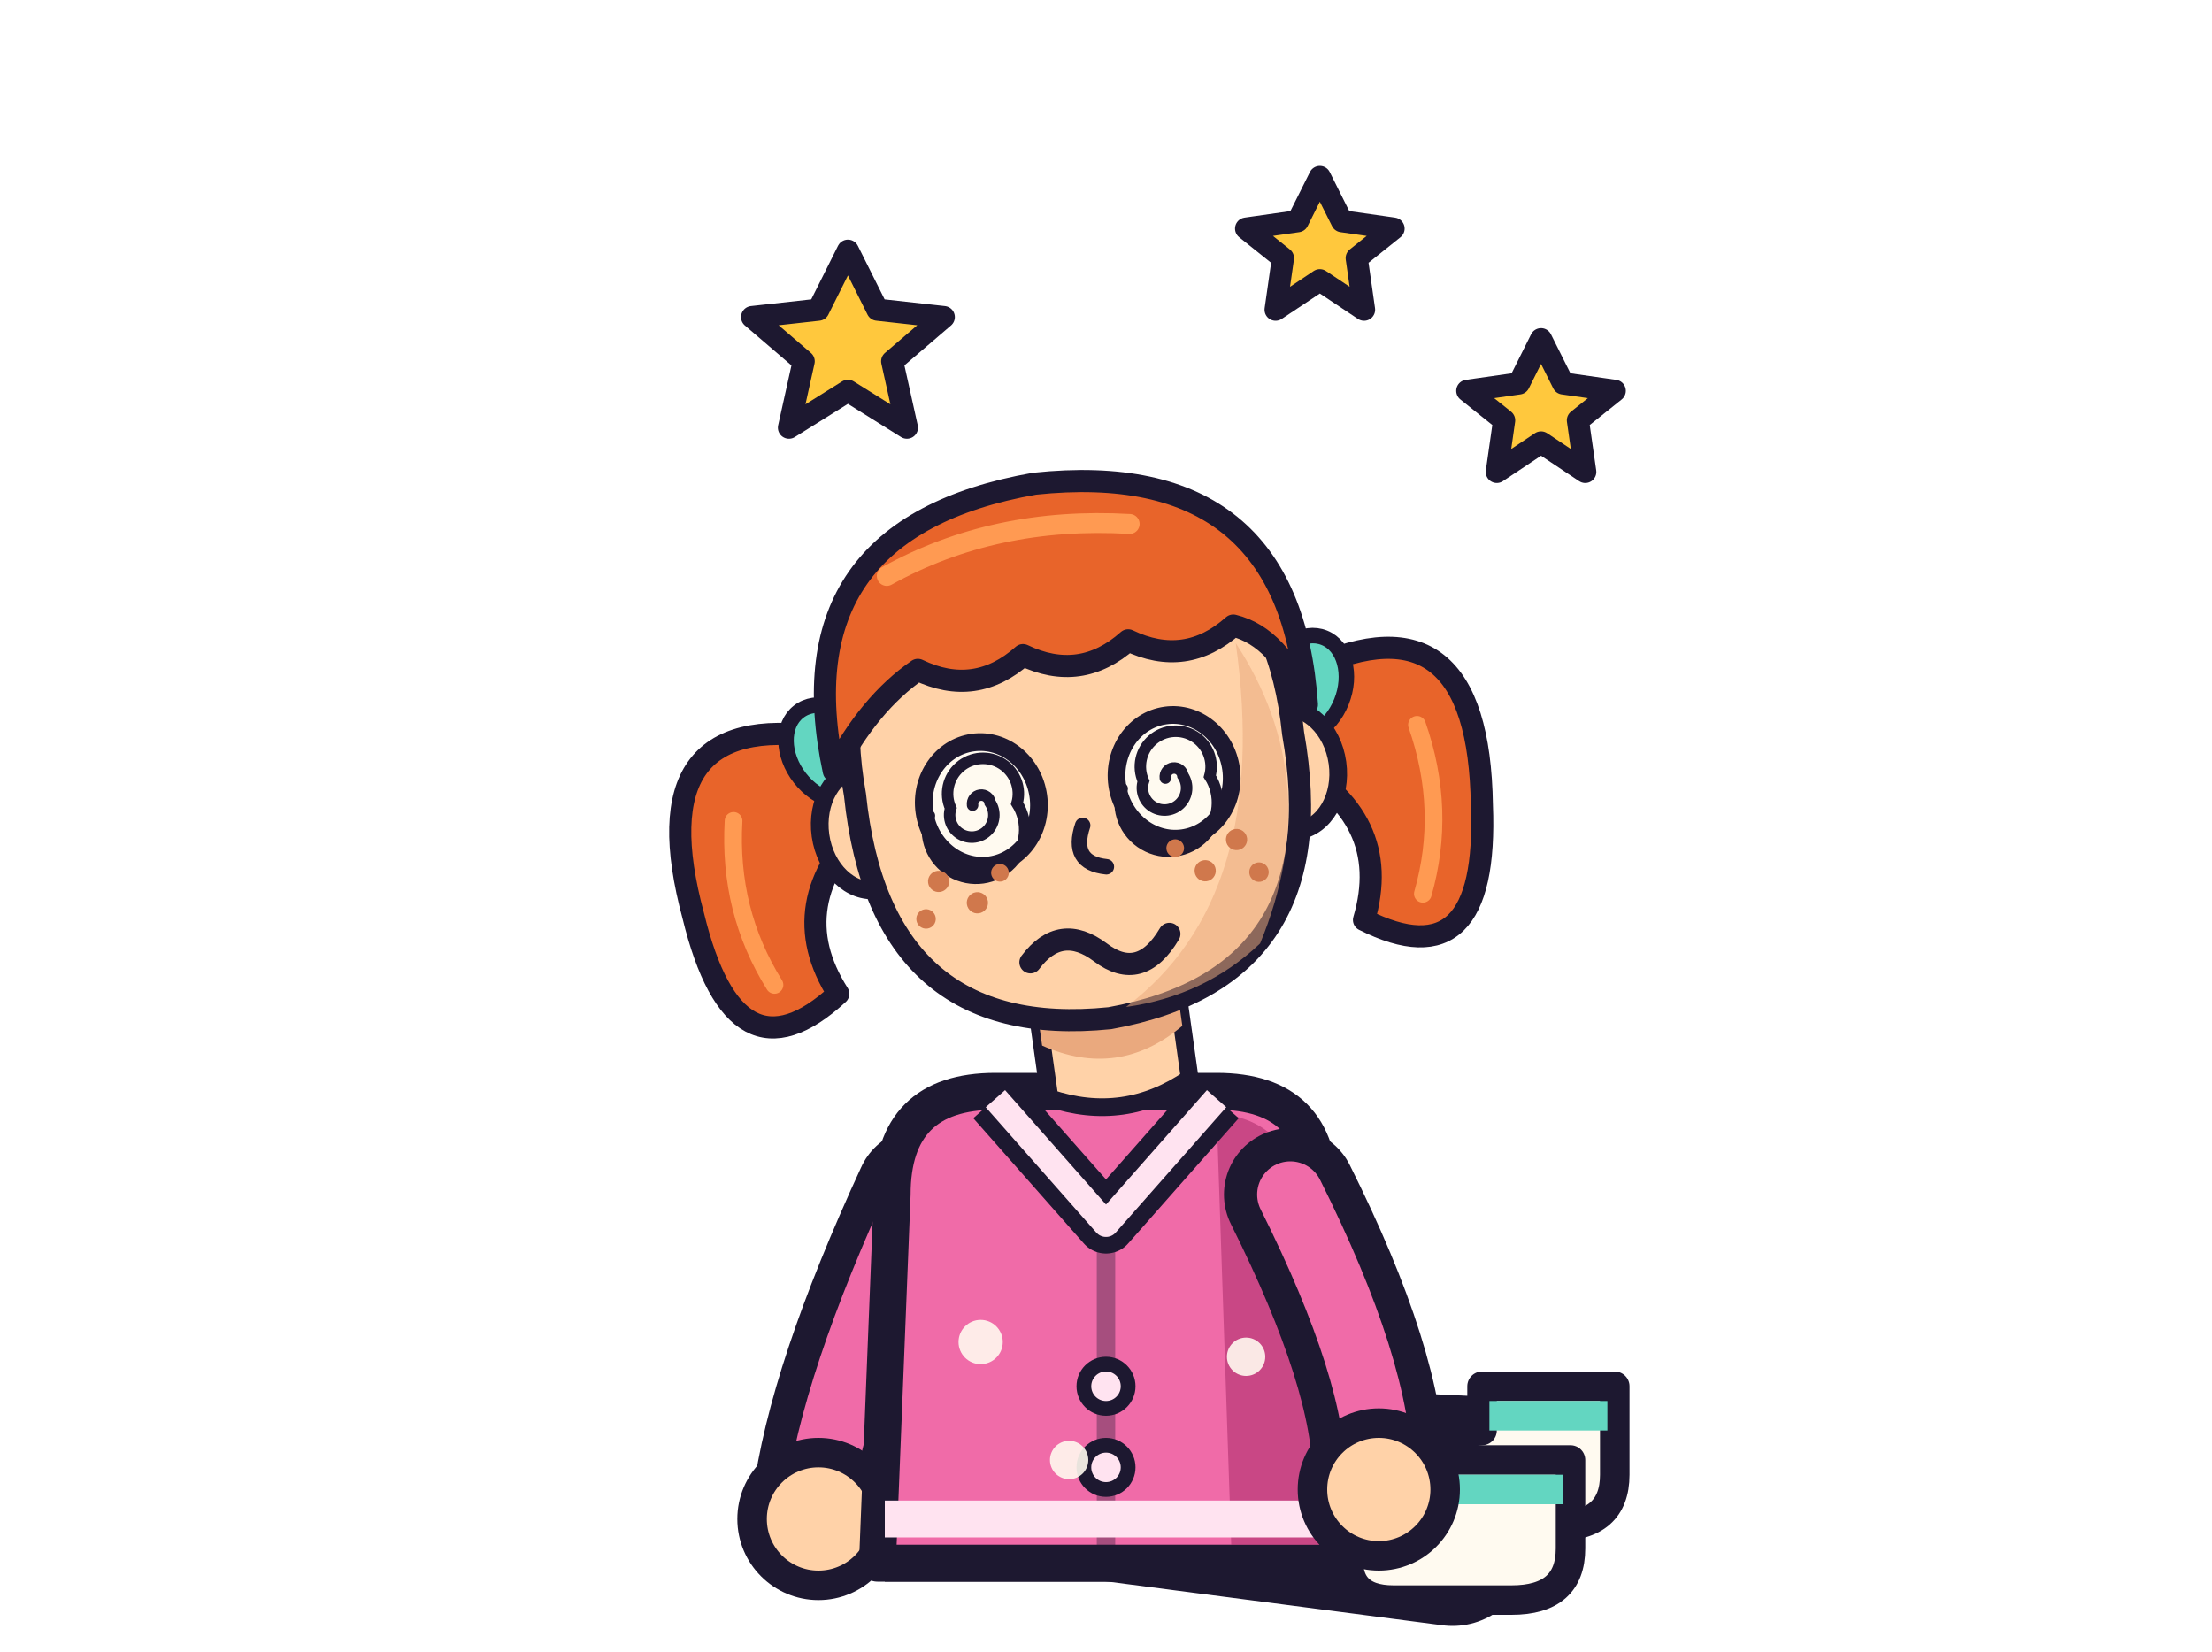
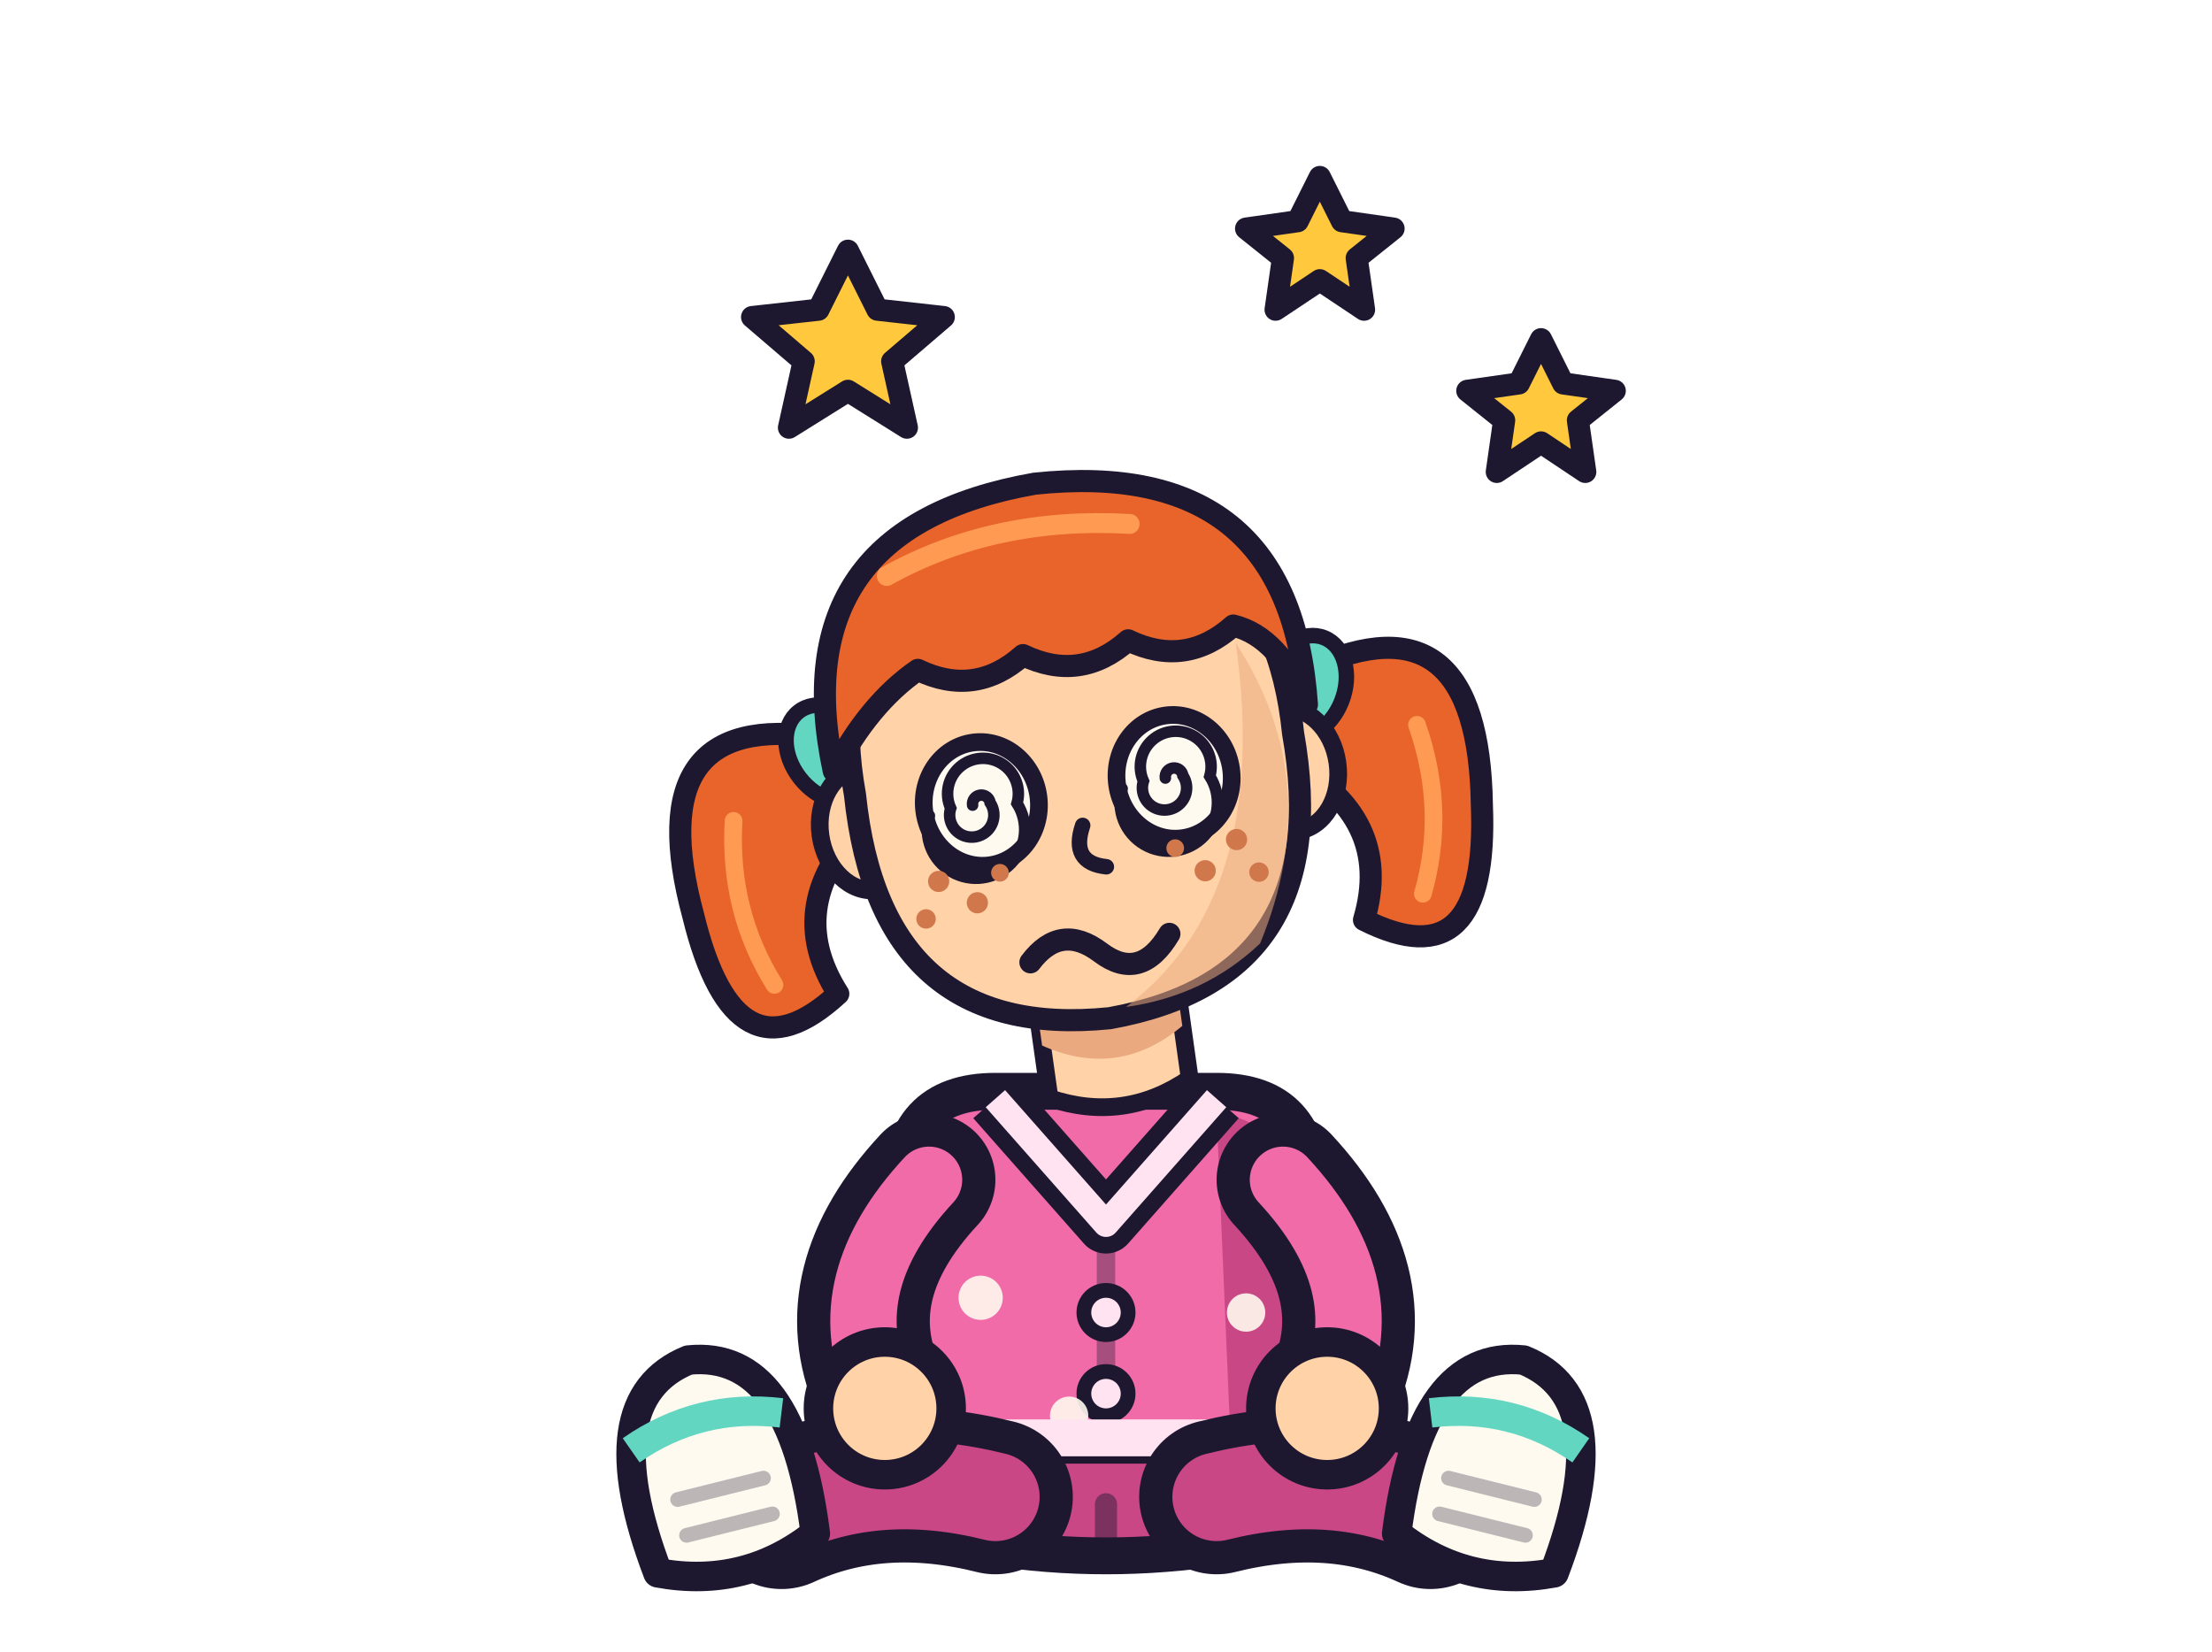
<svg xmlns="http://www.w3.org/2000/svg" viewBox="0 0 300 224" width="300" height="224">
  <g transform="translate(75 0)">
-     <path d="M50 162 Q38 188 36 204" fill="none" stroke="#1d1830" stroke-width="18" stroke-linecap="round" stroke-linejoin="round" />
-     <path d="M50 162 Q38 188 36 204" fill="none" stroke="#f06ba8" stroke-width="9" stroke-linecap="round" stroke-linejoin="round" />
-     <circle cx="36" cy="206" r="9" fill="#ffd2a8" stroke="#1d1830" stroke-width="4" />
-     <path d="M86 198 L128 200" fill="none" stroke="#1d1830" stroke-width="21" stroke-linecap="round" stroke-linejoin="round" />
-     <path d="M86 198 L128 200" fill="none" stroke="#c94785" stroke-width="12" stroke-linecap="round" stroke-linejoin="round" />
-     <path d="M76 204 L122 210" fill="none" stroke="#1d1830" stroke-width="21" stroke-linecap="round" stroke-linejoin="round" />
-     <path d="M76 204 L122 210" fill="none" stroke="#c94785" stroke-width="12" stroke-linecap="round" stroke-linejoin="round" />
-     <path d="M144 188 L144 200 Q144 207 136 207 L120 207 Q113 207 114 200 Q116 195 126 194 L126 188 Z" fill="#fffaf0" stroke="#1d1830" stroke-width="4" stroke-linejoin="round" />
-     <path d="M143 192 L127 192" stroke="#63d6c1" stroke-width="4" />
-     <path d="M138 198 L138 210 Q138 217 130 217 L114 217 Q107 217 108 210 Q110 205 120 204 L120 198 Z" fill="#fffaf0" stroke="#1d1830" stroke-width="4" stroke-linejoin="round" />
-     <path d="M137 202 L121 202" stroke="#63d6c1" stroke-width="4" />
-     <path d="M46 162 Q46 148 60 148 L90 148 Q104 148 104 162 L106 212 L44 212 Z" fill="#f06ba8" stroke="#1d1830" stroke-width="5" stroke-linejoin="round" />
-     <path d="M90 151 Q101 152 101 164 L104 210 L92 210 Z" fill="#c94785" />
-     <path d="M75 166 L75 210" stroke="#1d1830" stroke-width="2.5" opacity="0.35" />
+     <path d="M47 162 Q47 148 60 148 L90 148 Q103 148 103 162 L105 200 L45 200 Z" fill="#f06ba8" stroke="#1d1830" stroke-width="5" stroke-linejoin="round" />
+     <path d="M90 151 Q100 152 100 164 L103 198 L92 198 Z" fill="#c94785" />
+     <path d="M75 166 L75 196" stroke="#1d1830" stroke-width="2.5" opacity="0.35" />
    <g fill="#ffe3f0" stroke="#1d1830" stroke-width="2">
-       <circle cx="75" cy="188" r="3" />
-       <circle cx="75" cy="199" r="3" />
+       <circle cx="75" cy="178" r="3" />
+       <circle cx="75" cy="189" r="3" />
    </g>
    <path d="M60 149 L75 166 L90 149" fill="none" stroke="#1d1830" stroke-width="8" stroke-linejoin="round" />
    <path d="M60 149 L75 166 L90 149" fill="none" stroke="#ffe3f0" stroke-width="3.5" stroke-linejoin="round" />
-     <path d="M45 206 L105 206" stroke="#ffe3f0" stroke-width="5" />
-     <path d="M45 212 L105 212" stroke="#1d1830" stroke-width="5" />
-     <g fill="#fffaf0" opacity="0.9">
-       <circle cx="58" cy="182" r="3" />
-       <circle cx="70" cy="198" r="2.6" />
-       <circle cx="94" cy="184" r="2.6" />
+     <g transform="translate(0 -6)">
+       <g fill="#fffaf0" opacity="0.9">
+         <circle cx="58" cy="182" r="3" />
+         <circle cx="70" cy="198" r="2.6" />
+         <circle cx="94" cy="184" r="2.6" />
+       </g>
    </g>
-     <path d="M100 162 Q112 186 112 200" fill="none" stroke="#1d1830" stroke-width="18" stroke-linecap="round" stroke-linejoin="round" />
-     <path d="M100 162 Q112 186 112 200" fill="none" stroke="#f06ba8" stroke-width="9" stroke-linecap="round" stroke-linejoin="round" />
-     <circle cx="112" cy="202" r="9" fill="#ffd2a8" stroke="#1d1830" stroke-width="4" />
+     <path d="M46 196 L104 196 L107 206 Q75 216 43 206 Z" fill="#c94785" stroke="#1d1830" stroke-width="5" stroke-linejoin="round" />
+     <path d="M46 195 L104 195" stroke="#ffe3f0" stroke-width="5" />
+     <path d="M60 203 Q44 199 31 205" fill="none" stroke="#1d1830" stroke-width="21" stroke-linecap="round" stroke-linejoin="round" />
+     <path d="M60 203 Q44 199 31 205" fill="none" stroke="#c94785" stroke-width="12" stroke-linecap="round" stroke-linejoin="round" />
+     <path d="M90 203 Q106 199 119 205" fill="none" stroke="#1d1830" stroke-width="21" stroke-linecap="round" stroke-linejoin="round" />
+     <path d="M90 203 Q106 199 119 205" fill="none" stroke="#c94785" stroke-width="12" stroke-linecap="round" stroke-linejoin="round" />
+     <path d="M75 204 L75 211" stroke="#1d1830" stroke-width="3" stroke-linecap="round" opacity="0.45" />
+     <g transform="translate(22 199) rotate(-14)">
+       <path d="M-11 12 Q-14 -13 0 -15 Q14 -13 11 12 Q0 17 -11 12 Z" fill="#fffaf0" stroke="#1d1830" stroke-width="4" stroke-linejoin="round" />
+       <path d="M-10.5 -5 Q0 -9 10.5 -5" fill="none" stroke="#63d6c1" stroke-width="4" />
+       <path d="M-6 3 L6 3 M-6 8 L6 8" stroke="#1d1830" stroke-width="2" stroke-linecap="round" opacity="0.3" />
+     </g>
+     <g transform="translate(128 199) rotate(14)">
+       <path d="M-11 12 Q-14 -13 0 -15 Q14 -13 11 12 Q0 17 -11 12 Z" fill="#fffaf0" stroke="#1d1830" stroke-width="4" stroke-linejoin="round" />
+       <path d="M-10.5 -5 Q0 -9 10.5 -5" fill="none" stroke="#63d6c1" stroke-width="4" />
+       <path d="M-6 3 L6 3 M-6 8 L6 8" stroke="#1d1830" stroke-width="2" stroke-linecap="round" opacity="0.3" />
+     </g>
+     <path d="M51 160 Q38 174 44 188" fill="none" stroke="#1d1830" stroke-width="18" stroke-linecap="round" stroke-linejoin="round" />
+     <path d="M51 160 Q38 174 44 188" fill="none" stroke="#f06ba8" stroke-width="9" stroke-linecap="round" stroke-linejoin="round" />
+     <circle cx="45" cy="191" r="9" fill="#ffd2a8" stroke="#1d1830" stroke-width="4" />
+     <path d="M99 160 Q112 174 106 188" fill="none" stroke="#1d1830" stroke-width="18" stroke-linecap="round" stroke-linejoin="round" />
+     <path d="M99 160 Q112 174 106 188" fill="none" stroke="#f06ba8" stroke-width="9" stroke-linecap="round" stroke-linejoin="round" />
+     <circle cx="105" cy="191" r="9" fill="#ffd2a8" stroke="#1d1830" stroke-width="4" />
    <g transform="translate(11 40) rotate(-8 60 66) scale(0.6)">
      <g>
        <g fill="#e8642a" stroke="#1d1830" stroke-width="5" stroke-linejoin="round" stroke-linecap="round">
          <path d="M44 92 Q4 80 10 128 Q14 168 40 150 Q30 128 52 112 Z" />
          <path d="M156 92 Q196 80 190 128 Q186 168 160 150 Q170 128 148 112 Z" />
        </g>
        <path d="M22 108 Q18 128 26 146 M178 108 Q182 128 174 146" fill="none" stroke="#ff9a52" stroke-width="4" stroke-linecap="round" />
        <g fill="#63d6c1" stroke="#1d1830" stroke-width="3.5" stroke-linejoin="round" stroke-linecap="round">
          <ellipse cx="46" cy="96" rx="9" ry="12" transform="rotate(-30 46 96)" />
          <ellipse cx="154" cy="96" rx="9" ry="12" transform="rotate(30 154 96)" />
        </g>
        <g>
          <path d="M84 150 L84 180 Q100 188 116 180 L116 150 Z" fill="#ffd2a8" stroke="#1d1830" stroke-width="4" stroke-linejoin="round" stroke-linecap="round" />
          <path d="M84 158 Q100 170 116 158 L116 168 Q100 178 84 168 Z" fill="#eaa97e" />
        </g>
        <ellipse cx="52" cy="114" rx="11" ry="14" fill="#ffd2a8" stroke="#1d1830" stroke-width="4" stroke-linejoin="round" stroke-linecap="round" />
        <ellipse cx="148" cy="114" rx="11" ry="14" fill="#ffd2a8" stroke="#1d1830" stroke-width="4" stroke-linejoin="round" stroke-linecap="round" />
        <path d="M50 106 Q48 54 100 52 Q152 54 150 106 Q152 162 100 164 Q48 162 50 106 Z" fill="#ffd2a8" stroke="#1d1830" stroke-width="5" stroke-linejoin="round" stroke-linecap="round" />
        <path d="M140 84 Q156 118 136 152 Q122 162 104 162 Q140 142 140 84 Z" fill="#eaa97e" opacity="0.55" />
        <path d="M46 100 Q42 44 100 42 Q158 44 154 100 Q150 84 140 80 Q128 88 116 80 Q104 88 92 80 Q80 88 68 80 Q56 86 46 100 Z" fill="#e8642a" stroke="#1d1830" stroke-width="5" stroke-linejoin="round" stroke-linecap="round" />
        <path d="M64 58 Q90 48 120 54" fill="none" stroke="#ff9a52" stroke-width="4.5" stroke-linecap="round" />
        <g transform="translate(0 0)">
          <g>
            <ellipse cx="78" cy="112" rx="13" ry="14" fill="#fffaf0" stroke="#1d1830" stroke-width="4" stroke-linejoin="round" stroke-linecap="round" />
            <ellipse cx="122" cy="112" rx="13" ry="14" fill="#fffaf0" stroke="#1d1830" stroke-width="4" stroke-linejoin="round" stroke-linecap="round" />
            <path d="M78 112 m-2 0 a2 2 0 1 1 4 0 a5 5 0 1 1 -9 0 a8 8 0 1 1 15 1 a11 11 0 1 1 -20 0" fill="none" stroke="#1d1830" stroke-width="2.6" stroke-linecap="round" />
            <path d="M122 112 m-2 0 a2 2 0 1 1 4 0 a5 5 0 1 1 -9 0 a8 8 0 1 1 15 1 a11 11 0 1 1 -20 0" fill="none" stroke="#1d1830" stroke-width="2.6" stroke-linecap="round" />
          </g>
          <g fill="#d0784c">
            <circle cx="66" cy="128" r="2.4" />
            <circle cx="74" cy="134" r="2.4" />
            <circle cx="62" cy="136" r="2.2" />
            <circle cx="80" cy="128" r="2" />
            <circle cx="134" cy="128" r="2.4" />
            <circle cx="126" cy="134" r="2.4" />
            <circle cx="138" cy="136" r="2.2" />
            <circle cx="120" cy="128" r="2" />
          </g>
          <path d="M100 120 Q96 128 104 130" fill="none" stroke="#1d1830" stroke-width="3.5" stroke-linejoin="round" stroke-linecap="round" />
          <path d="M84 149 Q92 141 100 149 Q108 157 116 147" fill="none" stroke="#1d1830" stroke-width="5" stroke-linejoin="round" stroke-linecap="round" />
        </g>
      </g>
    </g>
    <g fill="#ffc83d" stroke="#1d1830" stroke-width="3" stroke-linejoin="round">
      <path d="M40 34 l4 8 l9 1 l-7 6 l2 9 l-8 -5 l-8 5 l2 -9 l-7 -6 l9 -1 z" />
      <path d="M104 24 l3 6 l7 1 l-5 4 l1 7 l-6 -4 l-6 4 l1 -7 l-5 -4 l7 -1 z" />
      <path d="M134 46 l3 6 l7 1 l-5 4 l1 7 l-6 -4 l-6 4 l1 -7 l-5 -4 l7 -1 z" />
    </g>
  </g>
</svg>
